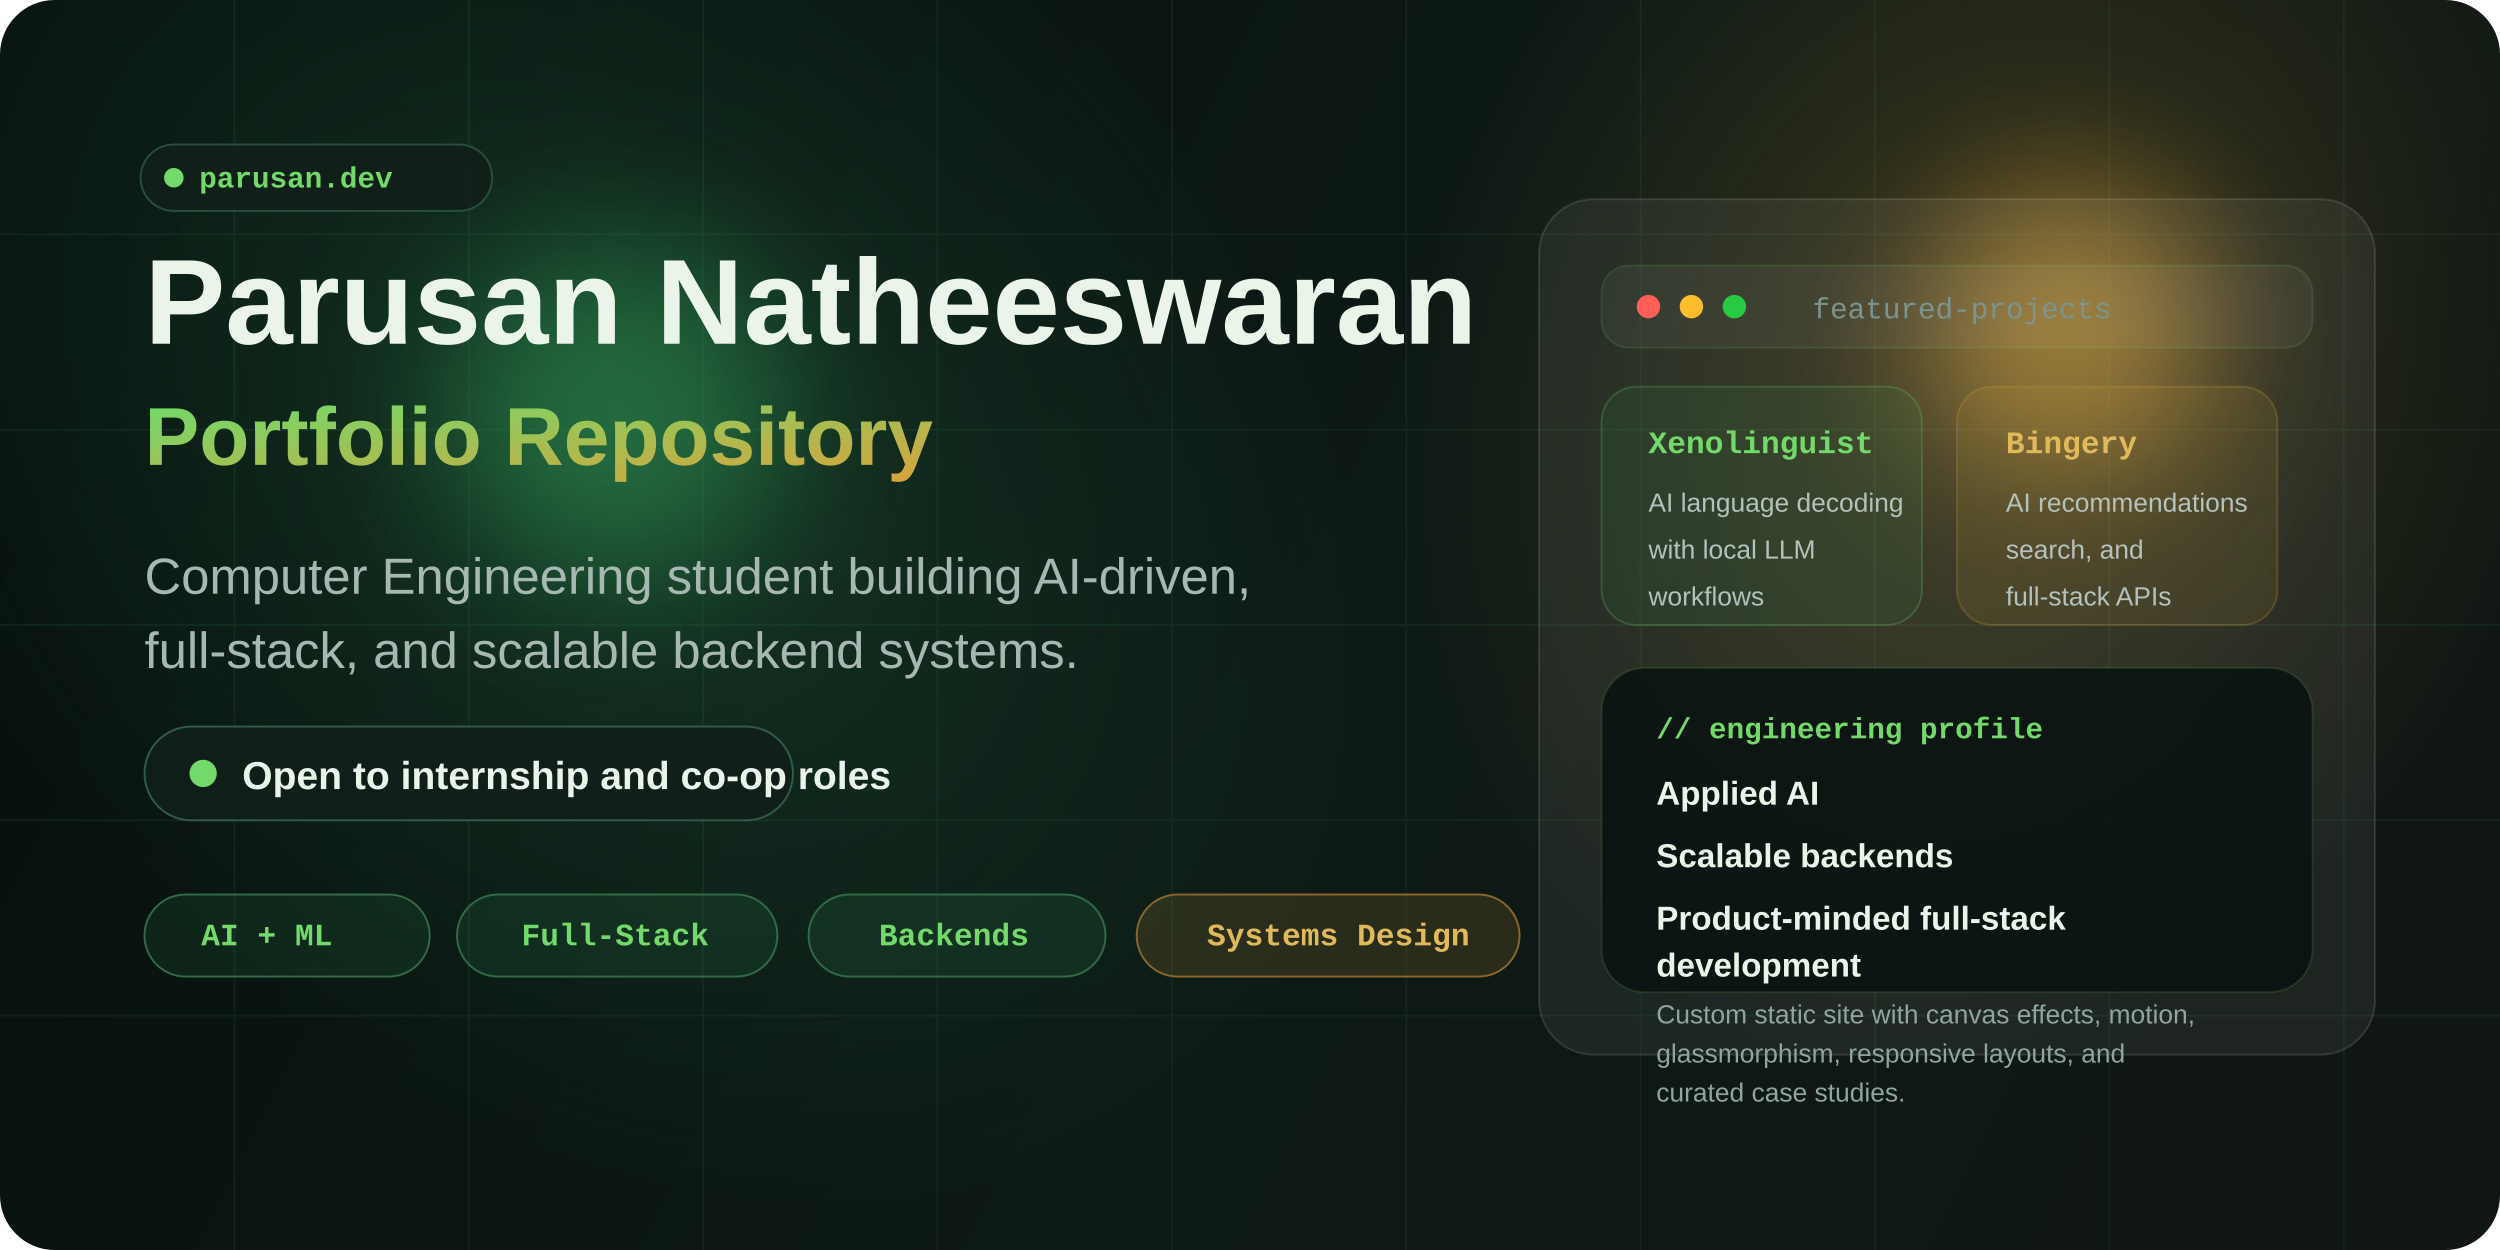
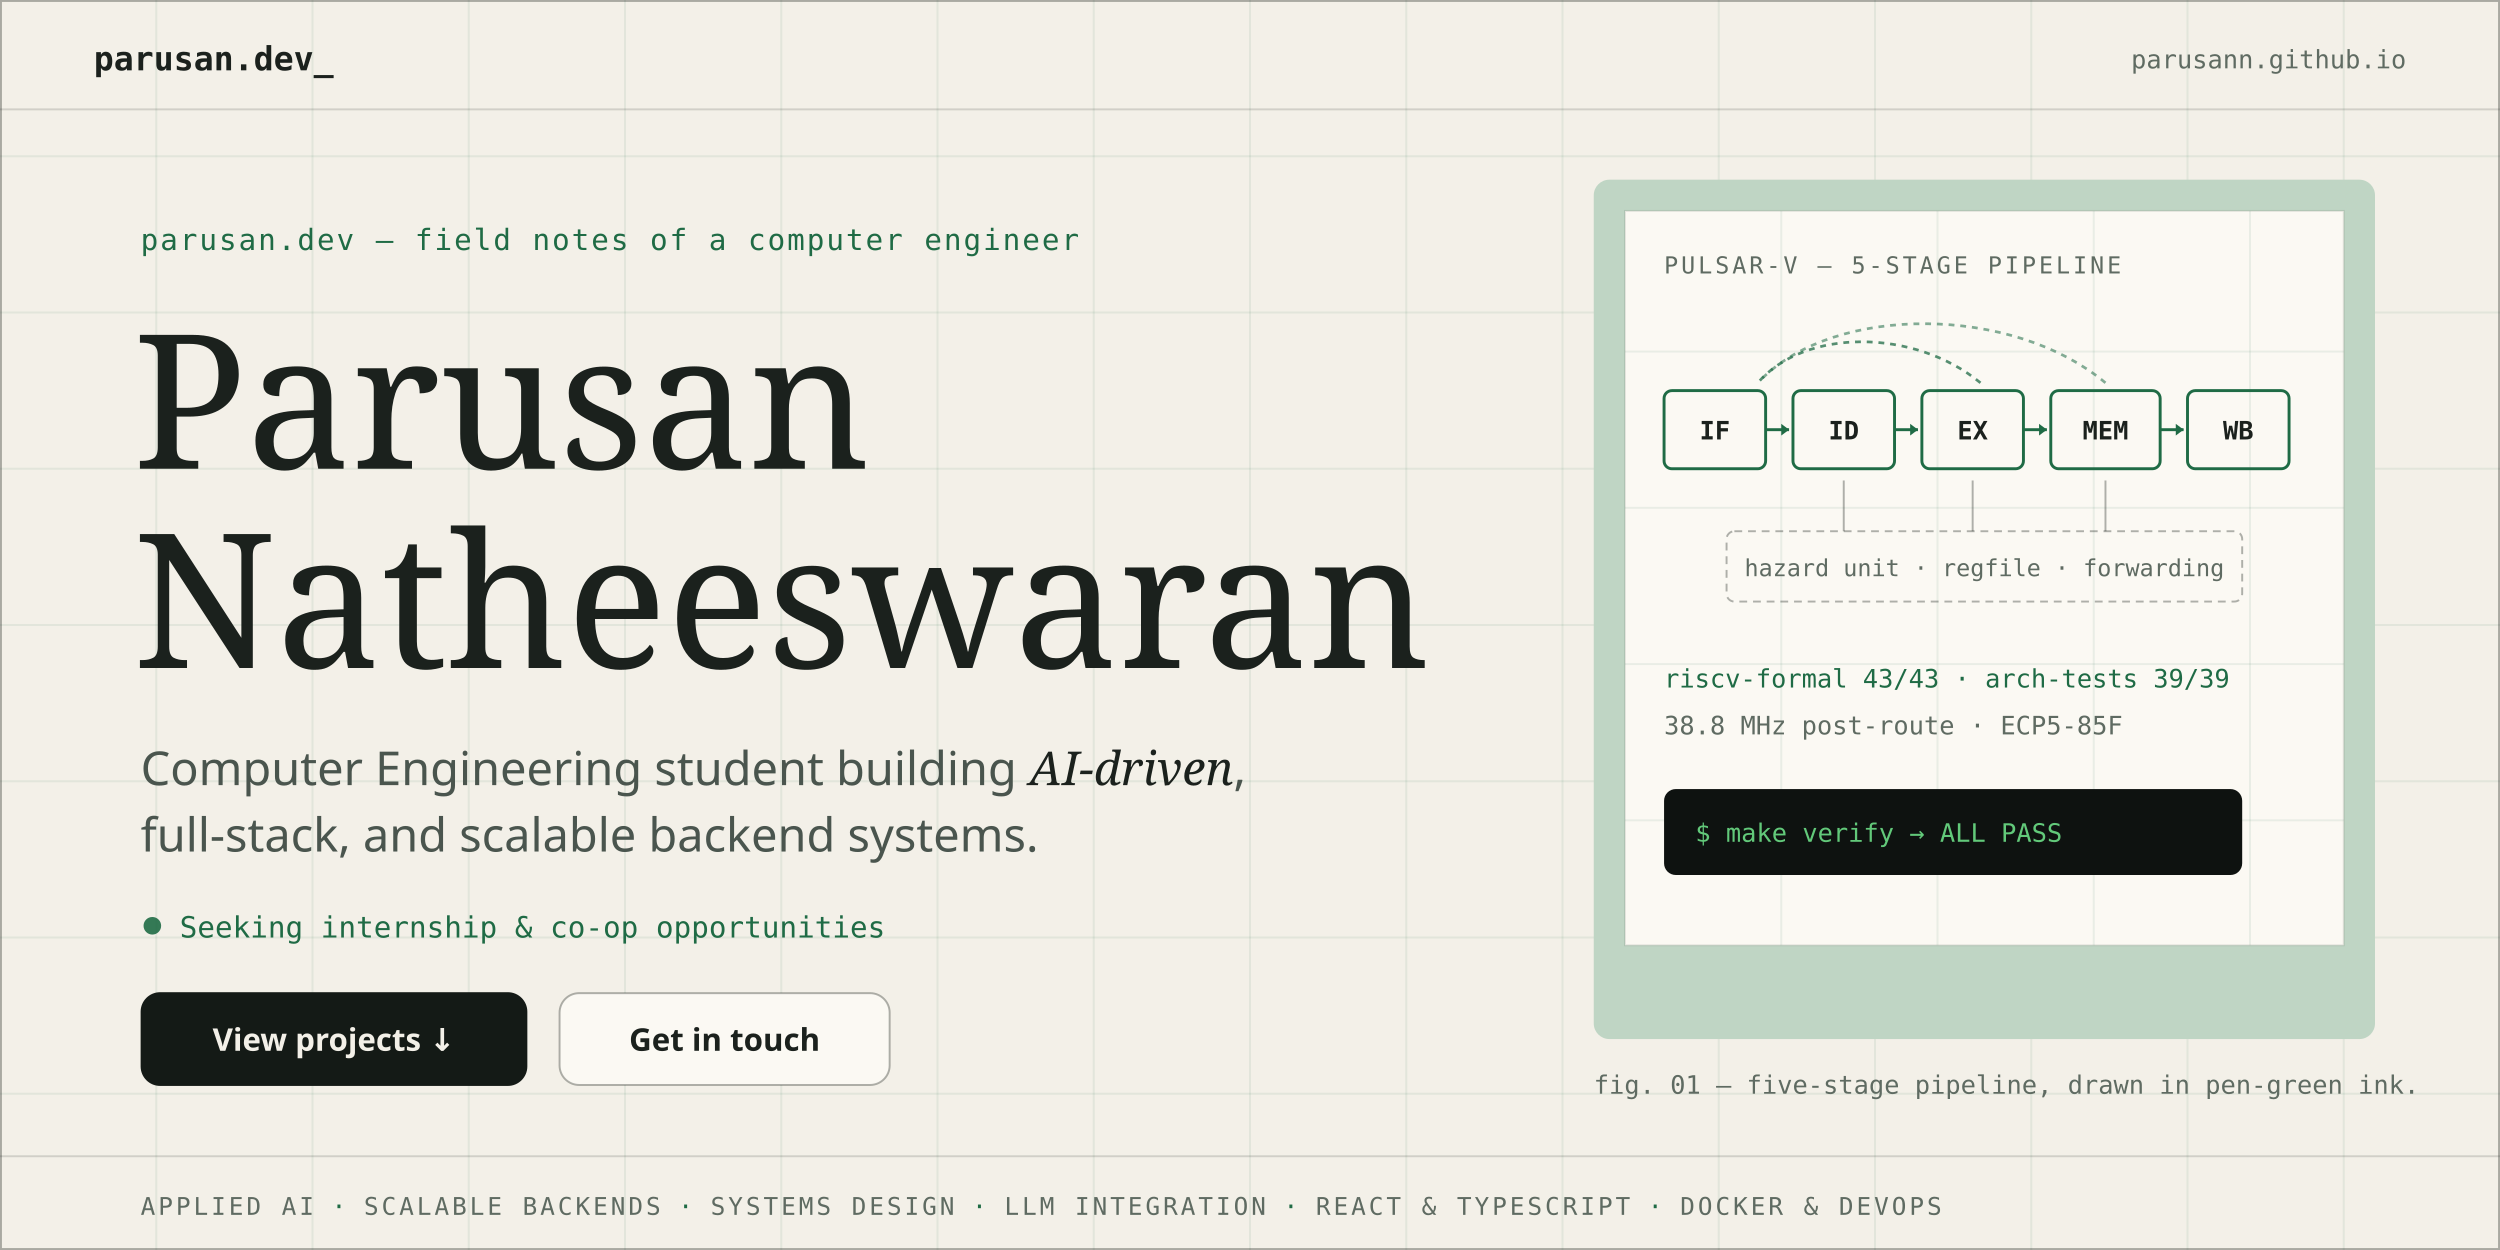
<svg xmlns="http://www.w3.org/2000/svg" width="1280" height="640" viewBox="0 0 1280 640" fill="none" role="img" aria-labelledby="title desc">
-   <defs>
-     <linearGradient id="bg" x1="80" y1="60" x2="1160" y2="600" gradientUnits="userSpaceOnUse">
-       <stop stop-color="#07100E" />
-       <stop offset="0.55" stop-color="#0D1915" />
-       <stop offset="1" stop-color="#101713" />
-     </linearGradient>
-     <radialGradient id="glowLeft" cx="0" cy="0" r="1" gradientUnits="userSpaceOnUse" gradientTransform="translate(310 230) rotate(43.4526) scale(448.631 328.405)">
-       <stop stop-color="#2E8F52" stop-opacity="0.26" />
-       <stop offset="1" stop-color="#2E8F52" stop-opacity="0" />
-     </radialGradient>
-     <radialGradient id="glowRight" cx="0" cy="0" r="1" gradientUnits="userSpaceOnUse" gradientTransform="translate(1020 190) rotate(113.543) scale(366.819 290.347)">
-       <stop stop-color="#D9A33A" stop-opacity="0.22" />
-       <stop offset="1" stop-color="#D9A33A" stop-opacity="0" />
-     </radialGradient>
-     <linearGradient id="accent" x1="0" y1="0" x2="1" y2="1">
-       <stop stop-color="#73D96A" />
-       <stop offset="1" stop-color="#D9A33A" />
-     </linearGradient>
-     <linearGradient id="cardStroke" x1="0" y1="0" x2="1" y2="1">
-       <stop stop-color="rgba(115,217,106,0.35)" />
-       <stop offset="1" stop-color="rgba(217,163,58,0.28)" />
-     </linearGradient>
-     <filter id="blur" x="-120" y="-120" width="1520" height="880" filterUnits="userSpaceOnUse" color-interpolation-filters="sRGB">
-       <feGaussianBlur stdDeviation="36" />
-     </filter>
-   </defs>
-   <rect width="1280" height="640" rx="28" fill="url(#bg)" />
-   <g opacity="0.42">
-     <path d="M0 120H1280" stroke="#17352B" />
-     <path d="M0 220H1280" stroke="#17352B" />
-     <path d="M0 320H1280" stroke="#17352B" />
-     <path d="M0 420H1280" stroke="#17352B" />
-     <path d="M0 520H1280" stroke="#17352B" />
-     <path d="M120 0V640" stroke="#17352B" />
-     <path d="M240 0V640" stroke="#17352B" />
-     <path d="M360 0V640" stroke="#17352B" />
-     <path d="M480 0V640" stroke="#17352B" />
-     <path d="M600 0V640" stroke="#17352B" />
-     <path d="M720 0V640" stroke="#17352B" />
-     <path d="M840 0V640" stroke="#17352B" />
-     <path d="M960 0V640" stroke="#17352B" />
-     <path d="M1080 0V640" stroke="#17352B" />
-     <path d="M1200 0V640" stroke="#17352B" />
+   <rect width="1280" height="640" fill="#F3F0E8" />
+   <g stroke="rgba(31,107,69,0.08)" stroke-width="1">
+     <path d="M80 0V640" />
+     <path d="M160 0V640" />
+     <path d="M240 0V640" />
+     <path d="M320 0V640" />
+     <path d="M400 0V640" />
+     <path d="M480 0V640" />
+     <path d="M560 0V640" />
+     <path d="M640 0V640" />
+     <path d="M720 0V640" />
+     <path d="M800 0V640" />
+     <path d="M880 0V640" />
+     <path d="M960 0V640" />
+     <path d="M1040 0V640" />
+     <path d="M1120 0V640" />
+     <path d="M1200 0V640" />
+     <path d="M0 80H1280" />
+     <path d="M0 160H1280" />
+     <path d="M0 240H1280" />
+     <path d="M0 320H1280" />
+     <path d="M0 400H1280" />
+     <path d="M0 480H1280" />
+     <path d="M0 560H1280" />
  </g>
-   <rect width="1280" height="640" rx="28" fill="url(#glowLeft)" />
-   <rect width="1280" height="640" rx="28" fill="url(#glowRight)" />
-   <g opacity="0.6" filter="url(#blur)">
-     <circle cx="316" cy="212" r="86" fill="#2E8F52" />
-     <circle cx="1060" cy="168" r="72" fill="#D9A33A" />
+   <path d="M0 56H1280" stroke="rgba(27,33,29,0.16)" />
+   <text x="48" y="36" fill="#1B211D" font-family="'JetBrains Mono', Consolas, monospace" font-size="17" font-weight="700">parusan.dev_</text>
+   <text x="1232" y="35" text-anchor="end" fill="#5F6B62" font-family="'JetBrains Mono', Consolas, monospace" font-size="13">parusann.github.io</text>
+   <text x="72" y="128" fill="#1F6B45" font-family="'JetBrains Mono', Consolas, monospace" font-size="15" letter-spacing="1">parusan.dev — field notes of a computer engineer</text>
+   <text x="68" y="240" fill="#1B211D" font-family="'Newsreader', Georgia, serif" font-size="96" font-weight="500">Parusan</text>
+   <text x="68" y="342" fill="#1B211D" font-family="'Newsreader', Georgia, serif" font-size="96" font-weight="500">Natheeswaran</text>
+   <text x="72" y="402" fill="#4A554E" font-family="'IBM Plex Sans', 'Segoe UI', sans-serif" font-size="24">Computer Engineering student building <tspan fill="#1B211D" font-family="'Newsreader', Georgia, serif" font-style="italic">AI-driven</tspan>,</text>
+   <text x="72" y="436" fill="#4A554E" font-family="'IBM Plex Sans', 'Segoe UI', sans-serif" font-size="24">full-stack, and scalable backend systems.</text>
+   <circle cx="78" cy="474" r="4.5" fill="#1F6B45" opacity="0.9" />
+   <text x="92" y="480" fill="#1F6B45" font-family="'JetBrains Mono', Consolas, monospace" font-size="15">Seeking internship &amp; co-op opportunities</text>
+   <g>
+     <rect x="72" y="508" width="198" height="48" rx="10" fill="#141A16" />
+     <text x="171" y="538" text-anchor="middle" fill="#F3F0E8" font-family="'IBM Plex Sans', 'Segoe UI', sans-serif" font-size="16" font-weight="600">View projects ↓</text>
+     <rect x="286.5" y="508.5" width="169" height="47" rx="10" fill="#FBF9F3" stroke="rgba(27,33,29,0.34)" />
+     <text x="371" y="538" text-anchor="middle" fill="#1B211D" font-family="'IBM Plex Sans', 'Segoe UI', sans-serif" font-size="16" font-weight="600">Get in touch</text>
  </g>
  <g>
-     <rect x="72" y="74" width="180" height="34" rx="17" fill="rgba(17,31,26,0.84)" stroke="#264E3E" />
-     <text x="102" y="96" fill="#73D96A" font-family="Consolas, 'Courier New', monospace" font-size="15" font-weight="700">parusan.dev</text>
-     <circle cx="89" cy="91" r="5" fill="#73D96A" />
+     <rect x="816" y="92" width="400" height="440" rx="8" fill="#BFD5C4" />
+     <rect x="832" y="108" width="368" height="376" fill="#FBF9F3" stroke="rgba(27,33,29,0.10)" />
+     <g stroke="rgba(31,107,69,0.08)" stroke-width="1">
+       <path d="M832 180H1200" />
+       <path d="M832 260H1200" />
+       <path d="M832 340H1200" />
+       <path d="M832 420H1200" />
+       <path d="M912 108V484" />
+       <path d="M992 108V484" />
+       <path d="M1072 108V484" />
+       <path d="M1152 108V484" />
+     </g>
+     <text x="852" y="140" fill="#5F6B62" font-family="'JetBrains Mono', Consolas, monospace" font-size="12" letter-spacing="1.5">PULSAR-V — 5-STAGE PIPELINE</text>
+     <path d="M1014 196 C 980 168, 924 168, 900 196" stroke="#1F6B45" stroke-width="1.4" stroke-dasharray="3 3" opacity="0.75" />
+     <path d="M1078 196 C 1030 156, 940 156, 902 194" stroke="#1F6B45" stroke-width="1.4" stroke-dasharray="3 3" opacity="0.55" />
+     <g font-family="'JetBrains Mono', Consolas, monospace" font-size="13" font-weight="700">
+       <rect x="852" y="200" width="52" height="40" rx="4" stroke="#1F6B45" stroke-width="1.5" fill="none" />
+       <text x="878" y="225" text-anchor="middle" fill="#1B211D">IF</text>
+       <path d="M904 220H916" stroke="#1F6B45" stroke-width="1.5" />
+       <path d="M916 220l-4 -3v6z" fill="#1F6B45" />
+       <rect x="918" y="200" width="52" height="40" rx="4" stroke="#1F6B45" stroke-width="1.5" fill="none" />
+       <text x="944" y="225" text-anchor="middle" fill="#1B211D">ID</text>
+       <path d="M970 220H982" stroke="#1F6B45" stroke-width="1.5" />
+       <path d="M982 220l-4 -3v6z" fill="#1F6B45" />
+       <rect x="984" y="200" width="52" height="40" rx="4" stroke="#1F6B45" stroke-width="1.5" fill="none" />
+       <text x="1010" y="225" text-anchor="middle" fill="#1B211D">EX</text>
+       <path d="M1036 220H1048" stroke="#1F6B45" stroke-width="1.5" />
+       <path d="M1048 220l-4 -3v6z" fill="#1F6B45" />
+       <rect x="1050" y="200" width="56" height="40" rx="4" stroke="#1F6B45" stroke-width="1.5" fill="none" />
+       <text x="1078" y="225" text-anchor="middle" fill="#1B211D">MEM</text>
+       <path d="M1106 220H1118" stroke="#1F6B45" stroke-width="1.5" />
+       <path d="M1118 220l-4 -3v6z" fill="#1F6B45" />
+       <rect x="1120" y="200" width="52" height="40" rx="4" stroke="#1F6B45" stroke-width="1.5" fill="none" />
+       <text x="1146" y="225" text-anchor="middle" fill="#1B211D">WB</text>
+     </g>
+     <rect x="884" y="272" width="264" height="36" rx="4" stroke="rgba(27,33,29,0.34)" stroke-dasharray="4 3" fill="none" />
+     <text x="1016" y="295" text-anchor="middle" fill="#5F6B62" font-family="'JetBrains Mono', Consolas, monospace" font-size="12">hazard unit · regfile · forwarding</text>
+     <path d="M944 272V246" stroke="rgba(27,33,29,0.34)" stroke-width="1" />
+     <path d="M1010 272V246" stroke="rgba(27,33,29,0.34)" stroke-width="1" />
+     <path d="M1078 272V246" stroke="rgba(27,33,29,0.34)" stroke-width="1" />
+     <text x="852" y="352" fill="#1F6B45" font-family="'JetBrains Mono', Consolas, monospace" font-size="13">riscv-formal 43/43 · arch-tests 39/39</text>
+     <text x="852" y="376" fill="#5F6B62" font-family="'JetBrains Mono', Consolas, monospace" font-size="13">38.8 MHz post-route · ECP5-85F</text>
+     <rect x="852" y="404" width="296" height="44" rx="6" fill="#0E1210" />
+     <text x="868" y="431" fill="#62C97A" font-family="'JetBrains Mono', Consolas, monospace" font-size="13">$ make verify → ALL PASS</text>
  </g>
-   <text x="74" y="176" fill="#EAF4E8" font-family="'Segoe UI', Arial, sans-serif" font-size="62" font-weight="800">Parusan Natheeswaran</text>
-   <text x="74" y="238" fill="url(#accent)" font-family="'Segoe UI', Arial, sans-serif" font-size="42" font-weight="700">Portfolio Repository</text>
-   <text x="74" y="304" fill="#A7B8B3" font-family="'Segoe UI', Arial, sans-serif" font-size="26">
-     <tspan x="74" dy="0">Computer Engineering student building AI-driven,</tspan>
-     <tspan x="74" dy="38">full-stack, and scalable backend systems.</tspan>
-   </text>
-   <g>
-     <rect x="74" y="372" width="332" height="48" rx="24" fill="rgba(17,31,26,0.92)" stroke="#315B49" />
-     <circle cx="104" cy="396" r="7" fill="#73D96A" />
-     <text x="124" y="404" fill="#EAF4E8" font-family="'Segoe UI', Arial, sans-serif" font-size="20" font-weight="600">Open to internship and co-op roles</text>
-   </g>
-   <g font-family="Consolas, 'Courier New', monospace" font-size="16" font-weight="700">
-     <rect x="74" y="458" width="146" height="42" rx="21" fill="rgba(46,143,82,0.14)" stroke="#316A45" />
-     <text x="103" y="484" fill="#73D96A">AI + ML</text>
-     <rect x="234" y="458" width="164" height="42" rx="21" fill="rgba(46,143,82,0.14)" stroke="#316A45" />
-     <text x="267" y="484" fill="#73D96A">Full-Stack</text>
-     <rect x="414" y="458" width="152" height="42" rx="21" fill="rgba(46,143,82,0.14)" stroke="#316A45" />
-     <text x="450" y="484" fill="#73D96A">Backends</text>
-     <rect x="582" y="458" width="196" height="42" rx="21" fill="rgba(217,163,58,0.14)" stroke="#88662B" />
-     <text x="618" y="484" fill="#E0B95B">Systems Design</text>
-   </g>
-   <g>
-     <rect x="788" y="102" width="428" height="438" rx="28" fill="rgba(255,255,255,0.06)" stroke="rgba(255,255,255,0.12)" />
-     <rect x="820" y="136" width="364" height="42" rx="14" fill="rgba(255,255,255,0.05)" stroke="rgba(115,217,106,0.14)" />
-     <circle cx="844" cy="157" r="6" fill="#FF5F57" />
-     <circle cx="866" cy="157" r="6" fill="#FFBD2E" />
-     <circle cx="888" cy="157" r="6" fill="#28CA42" />
-     <text x="928" y="163" fill="#7C9490" font-family="Consolas, 'Courier New', monospace" font-size="15">featured-projects</text>
-     <rect x="820" y="198" width="164" height="122" rx="18" fill="rgba(46,143,82,0.12)" stroke="rgba(115,217,106,0.22)" />
-     <text x="844" y="232" fill="#73D96A" font-family="Consolas, 'Courier New', monospace" font-size="16" font-weight="700">Xenolinguist</text>
-     <text x="844" y="262" fill="#B4C2BE" font-family="'Segoe UI', Arial, sans-serif" font-size="13.5">
-       <tspan x="844" dy="0">AI language decoding</tspan>
-       <tspan x="844" dy="24">with local LLM</tspan>
-       <tspan x="844" dy="24">workflows</tspan>
-     </text>
-     <rect x="1002" y="198" width="164" height="122" rx="18" fill="rgba(217,163,58,0.11)" stroke="rgba(217,163,58,0.22)" />
-     <text x="1027" y="232" fill="#E0B95B" font-family="Consolas, 'Courier New', monospace" font-size="16" font-weight="700">Bingery</text>
-     <text x="1027" y="262" fill="#B4C2BE" font-family="'Segoe UI', Arial, sans-serif" font-size="13.5">
-       <tspan x="1027" dy="0">AI recommendations</tspan>
-       <tspan x="1027" dy="24">search, and</tspan>
-       <tspan x="1027" dy="24">full-stack APIs</tspan>
-     </text>
-     <rect x="820" y="342" width="364" height="166" rx="22" fill="rgba(10,19,17,0.88)" stroke="rgba(115,217,106,0.14)" />
-     <text x="848" y="378" fill="#73D96A" font-family="Consolas, 'Courier New', monospace" font-size="15" font-weight="700">// engineering profile</text>
-     <text x="848" y="412" fill="#EAF4E8" font-family="'Segoe UI', Arial, sans-serif" font-size="17" font-weight="600">Applied AI</text>
-     <text x="848" y="444" fill="#EAF4E8" font-family="'Segoe UI', Arial, sans-serif" font-size="17" font-weight="600">Scalable backends</text>
-     <text x="848" y="476" fill="#EAF4E8" font-family="'Segoe UI', Arial, sans-serif" font-size="17" font-weight="600">Product-minded full-stack</text>
-     <text x="848" y="500" fill="#EAF4E8" font-family="'Segoe UI', Arial, sans-serif" font-size="17" font-weight="600">development</text>
-     <text x="848" y="524" fill="#91A5A0" font-family="'Segoe UI', Arial, sans-serif" font-size="13.5">
-       <tspan x="848" dy="0">Custom static site with canvas effects, motion,</tspan>
-       <tspan x="848" dy="20">glassmorphism, responsive layouts, and</tspan>
-       <tspan x="848" dy="20">curated case studies.</tspan>
-     </text>
-   </g>
+   <text x="816" y="560" fill="#5F6B62" font-family="'JetBrains Mono', Consolas, monospace" font-size="13">fig. 01 — five-stage pipeline, drawn in pen-green ink.</text>
+   <path d="M0 592H1280" stroke="rgba(27,33,29,0.16)" />
+   <text x="72" y="622" fill="#5F6B62" font-family="'JetBrains Mono', Consolas, monospace" font-size="12.5" letter-spacing="1.5">APPLIED AI <tspan fill="#1F6B45">·</tspan> SCALABLE BACKENDS <tspan fill="#1F6B45">·</tspan> SYSTEMS DESIGN <tspan fill="#1F6B45">·</tspan> LLM INTEGRATION <tspan fill="#1F6B45">·</tspan> REACT &amp; TYPESCRIPT <tspan fill="#1F6B45">·</tspan> DOCKER &amp; DEVOPS</text>
+   <rect x="0.5" y="0.5" width="1279" height="639" stroke="rgba(27,33,29,0.34)" />
</svg>
